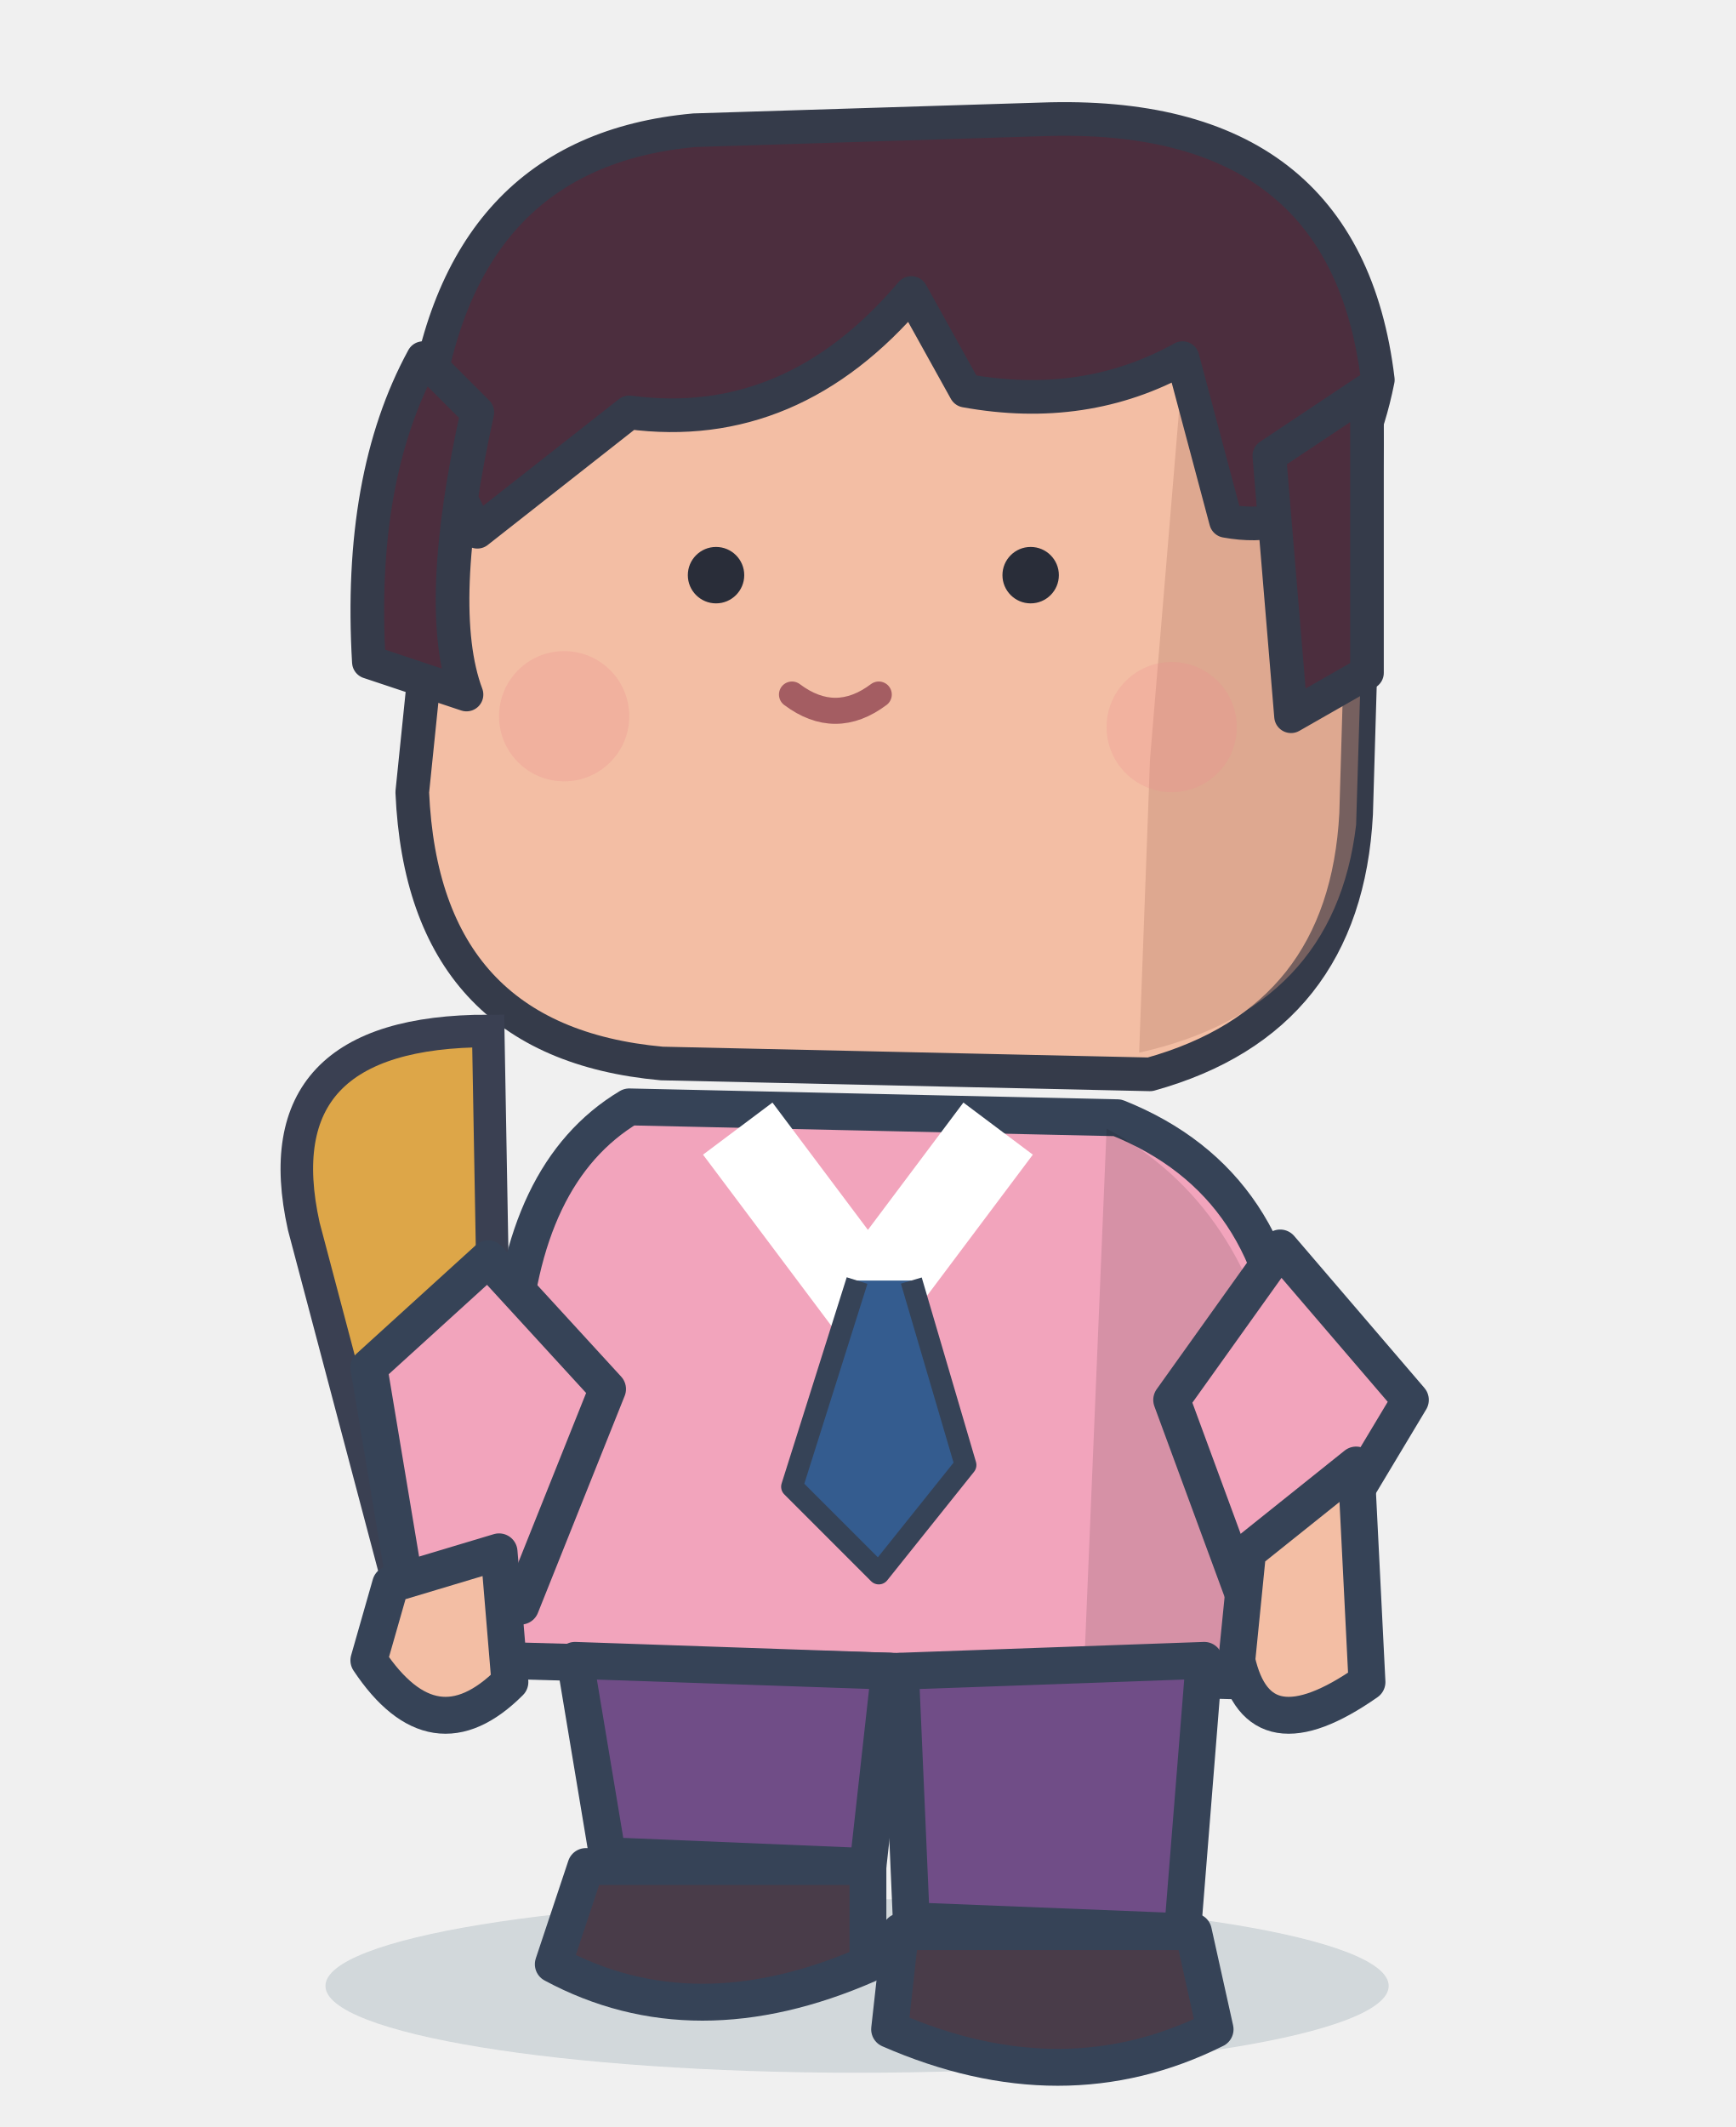
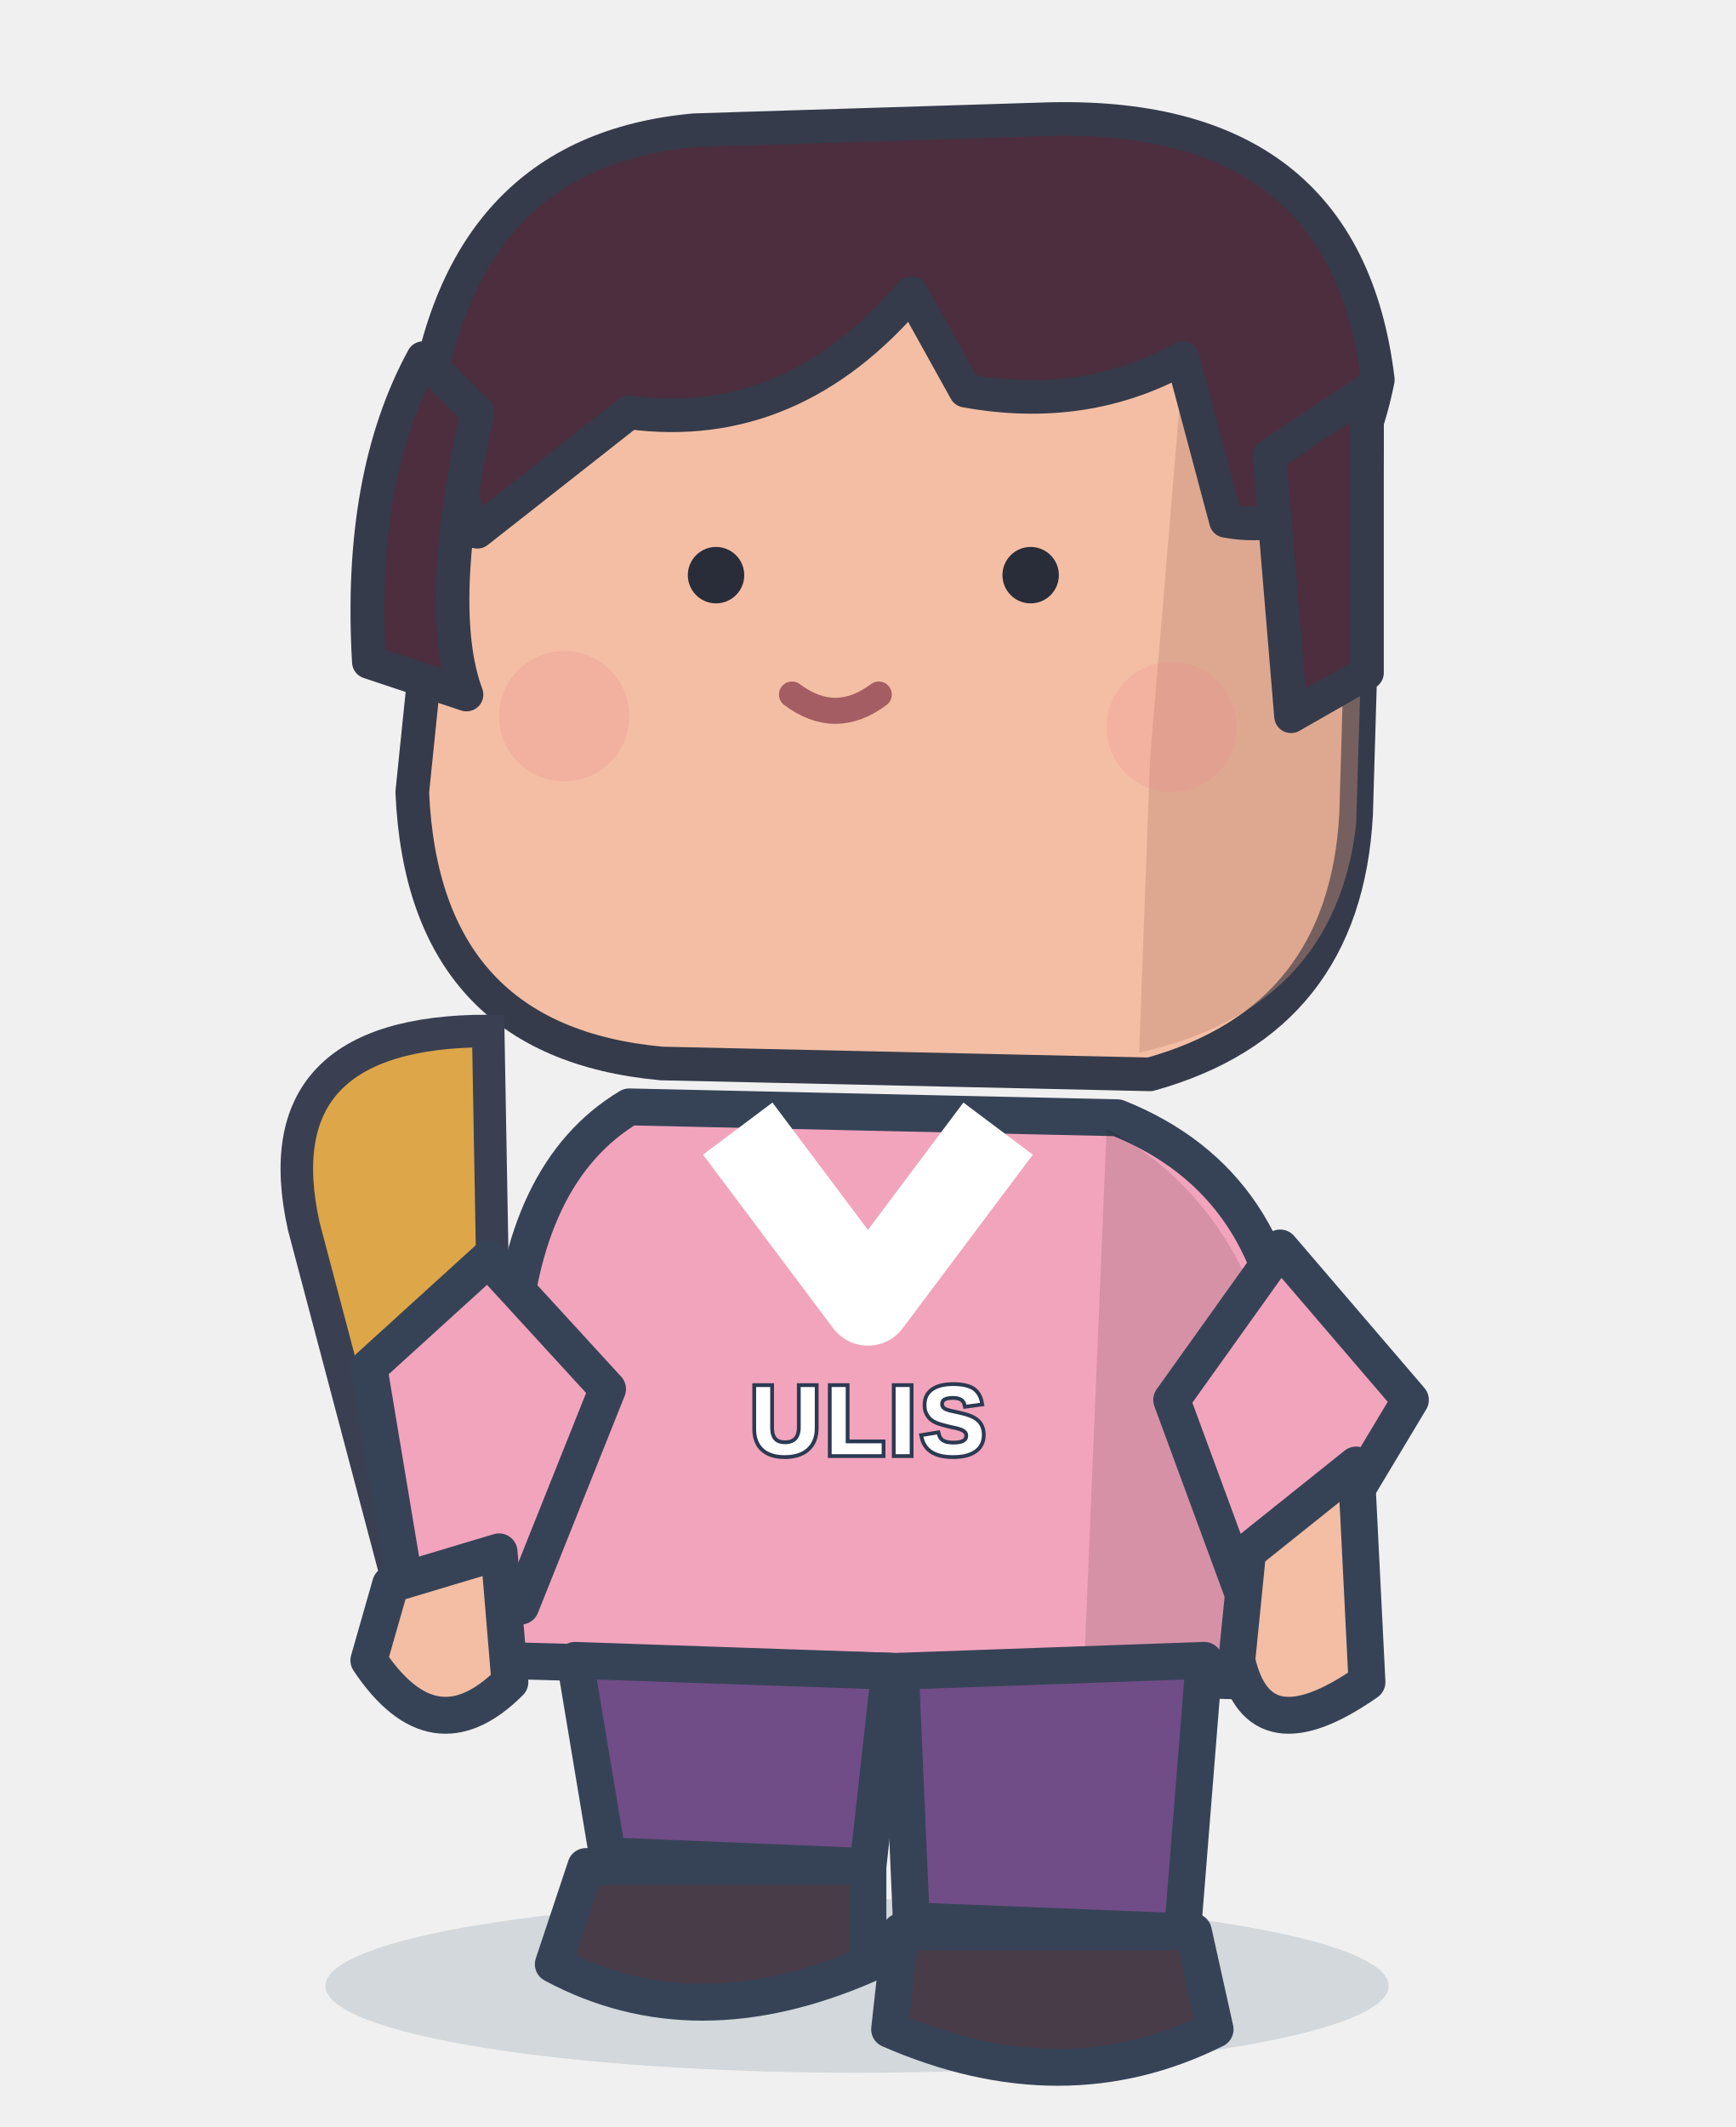
<svg xmlns="http://www.w3.org/2000/svg" viewBox="0 0 160 196" width="160" height="196">
  <ellipse cx="79" cy="183" rx="49" ry="8" fill="#395d6e" opacity=".17" />
  <g stroke="#353b4a" stroke-width="3.1" stroke-linejoin="round" stroke-linecap="round">
    <path d="M42 34 Q41 17 65 14 L112 19 Q126 21 126 41 L125 75 Q124 94 106 99 L61 98 Q39 96 38 73 Z" fill="#f3bea4" />
    <path d="M110 22 Q126 24 126 43 L125 76 Q123 93 105 97 L106 70 Z" fill="#c58d78" opacity=".45" stroke="none" />
    <path d="M39 39 Q42 14 64 12 L96 11 Q124 10 127 35 Q124 50 113 48 L109 33 Q100 38 89 36 L84 27 Q73 40 58 38 L44 49 Z" fill="#4c2e3e" />
    <path d="M44 38 Q40 56 43 64 L34 61 Q33 44 39 33 Z" fill="#4c2e3e" />
    <path d="M117 42 L126 36 L126 62 L119 66 Z" fill="#4c2e3e" />
  </g>
  <circle cx="66" cy="53" r="2.6" fill="#292d39" />
  <circle cx="95" cy="53" r="2.6" fill="#292d39" />
  <path d="M73 64 q4 3 8 0" fill="none" stroke="#a45d62" stroke-width="2.4" stroke-linecap="round" />
  <circle cx="52" cy="66" r="6" fill="#ed8b8e" opacity=".27" />
  <circle cx="108" cy="67" r="6" fill="#ed8b8e" opacity=".24" />
  <path d="M45 95 Q24 95 28 113 L37 147 L46 151 Z" fill="#dda648" stroke="#3a4052" stroke-width="3" />
  <g transform="translate(0 2)" stroke="#364357" stroke-linejoin="round" stroke-width="3.4">
    <path d="M58 100 L103 101 Q118 107 119 125 L118 153 L46 151 L47 123 Q48 106 58 100Z" fill="#f2a4bc" />
    <path d="M102 102 Q115 109 118 126 L117 150 L100 150Z" fill="#000" opacity=".12" stroke="none" />
    <path d="M68 102 L80 118 L92 102" fill="none" stroke="#fff" stroke-width="8" />
-     <path d="M79 116 L73 135 L81 143 L89 133 L84 116" fill="#345c8f" stroke-width="2" />
    <path d="M45 114 L34 124 L38 148 L48 146 L56 126Z" fill="#f2a4bc" />
    <path d="M118 113 L130 127 L124 137 L115 146 L108 127Z" fill="#f2a4bc" />
    <path d="M36 144 L46 141 L47 153 Q40 160 34 151 Z" fill="#f3bea4" />
    <path d="M115 141 L125 133 L126 153 Q116 160 114 151 Z" fill="#f3bea4" />
    <path d="M53 151 L82 152 L80 170 L56 169Z" fill="#704d87" />
    <path d="M83 152 L111 151 L109 176 L84 175Z" fill="#704d87" />
    <path d="M54 170 L80 170 L80 179 Q64 186 51 179Z" fill="#493c49" />
    <path d="M83 176 L110 176 L112 185 Q98 192 82 185Z" fill="#493c49" />
  </g>
+   <text x="80" y="134" text-anchor="middle" font-family="Arial, Helvetica, sans-serif" font-weight="800" font-size="9" fill="#ffffff" stroke="#2b3a52" stroke-width="0.7" paint-order="stroke" letter-spacing="0.4">ULIS</text>
</svg>
